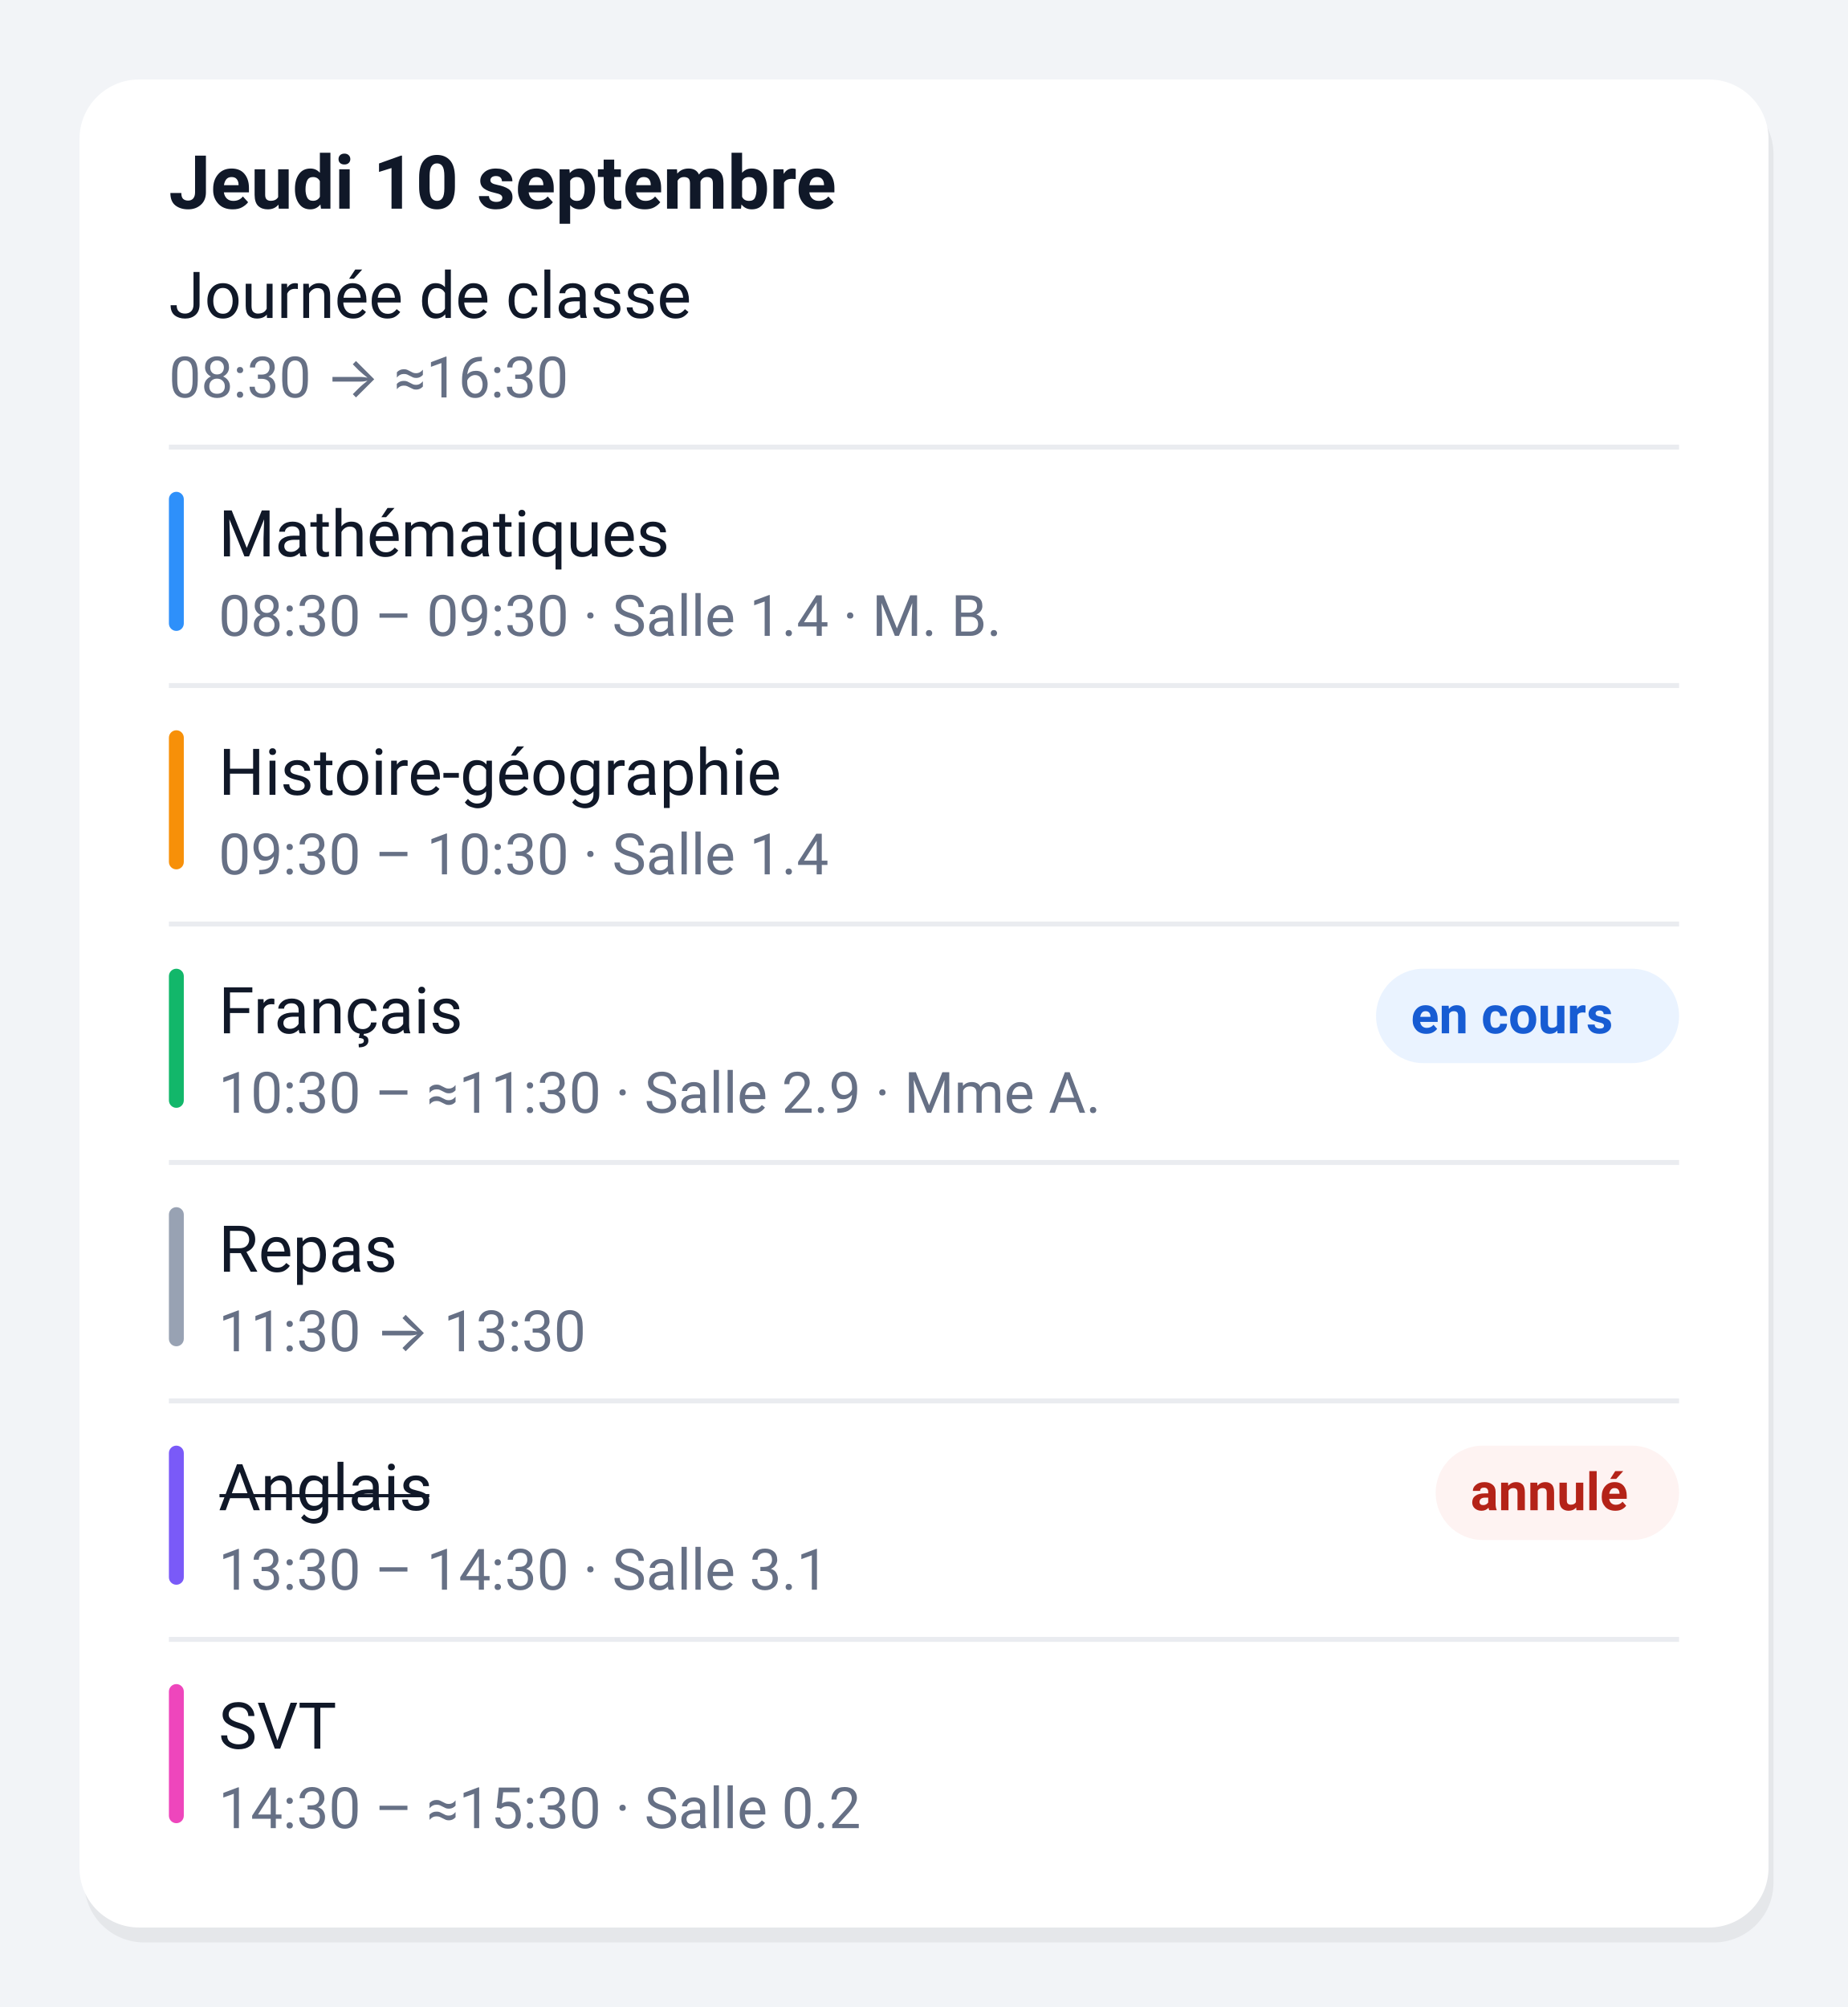
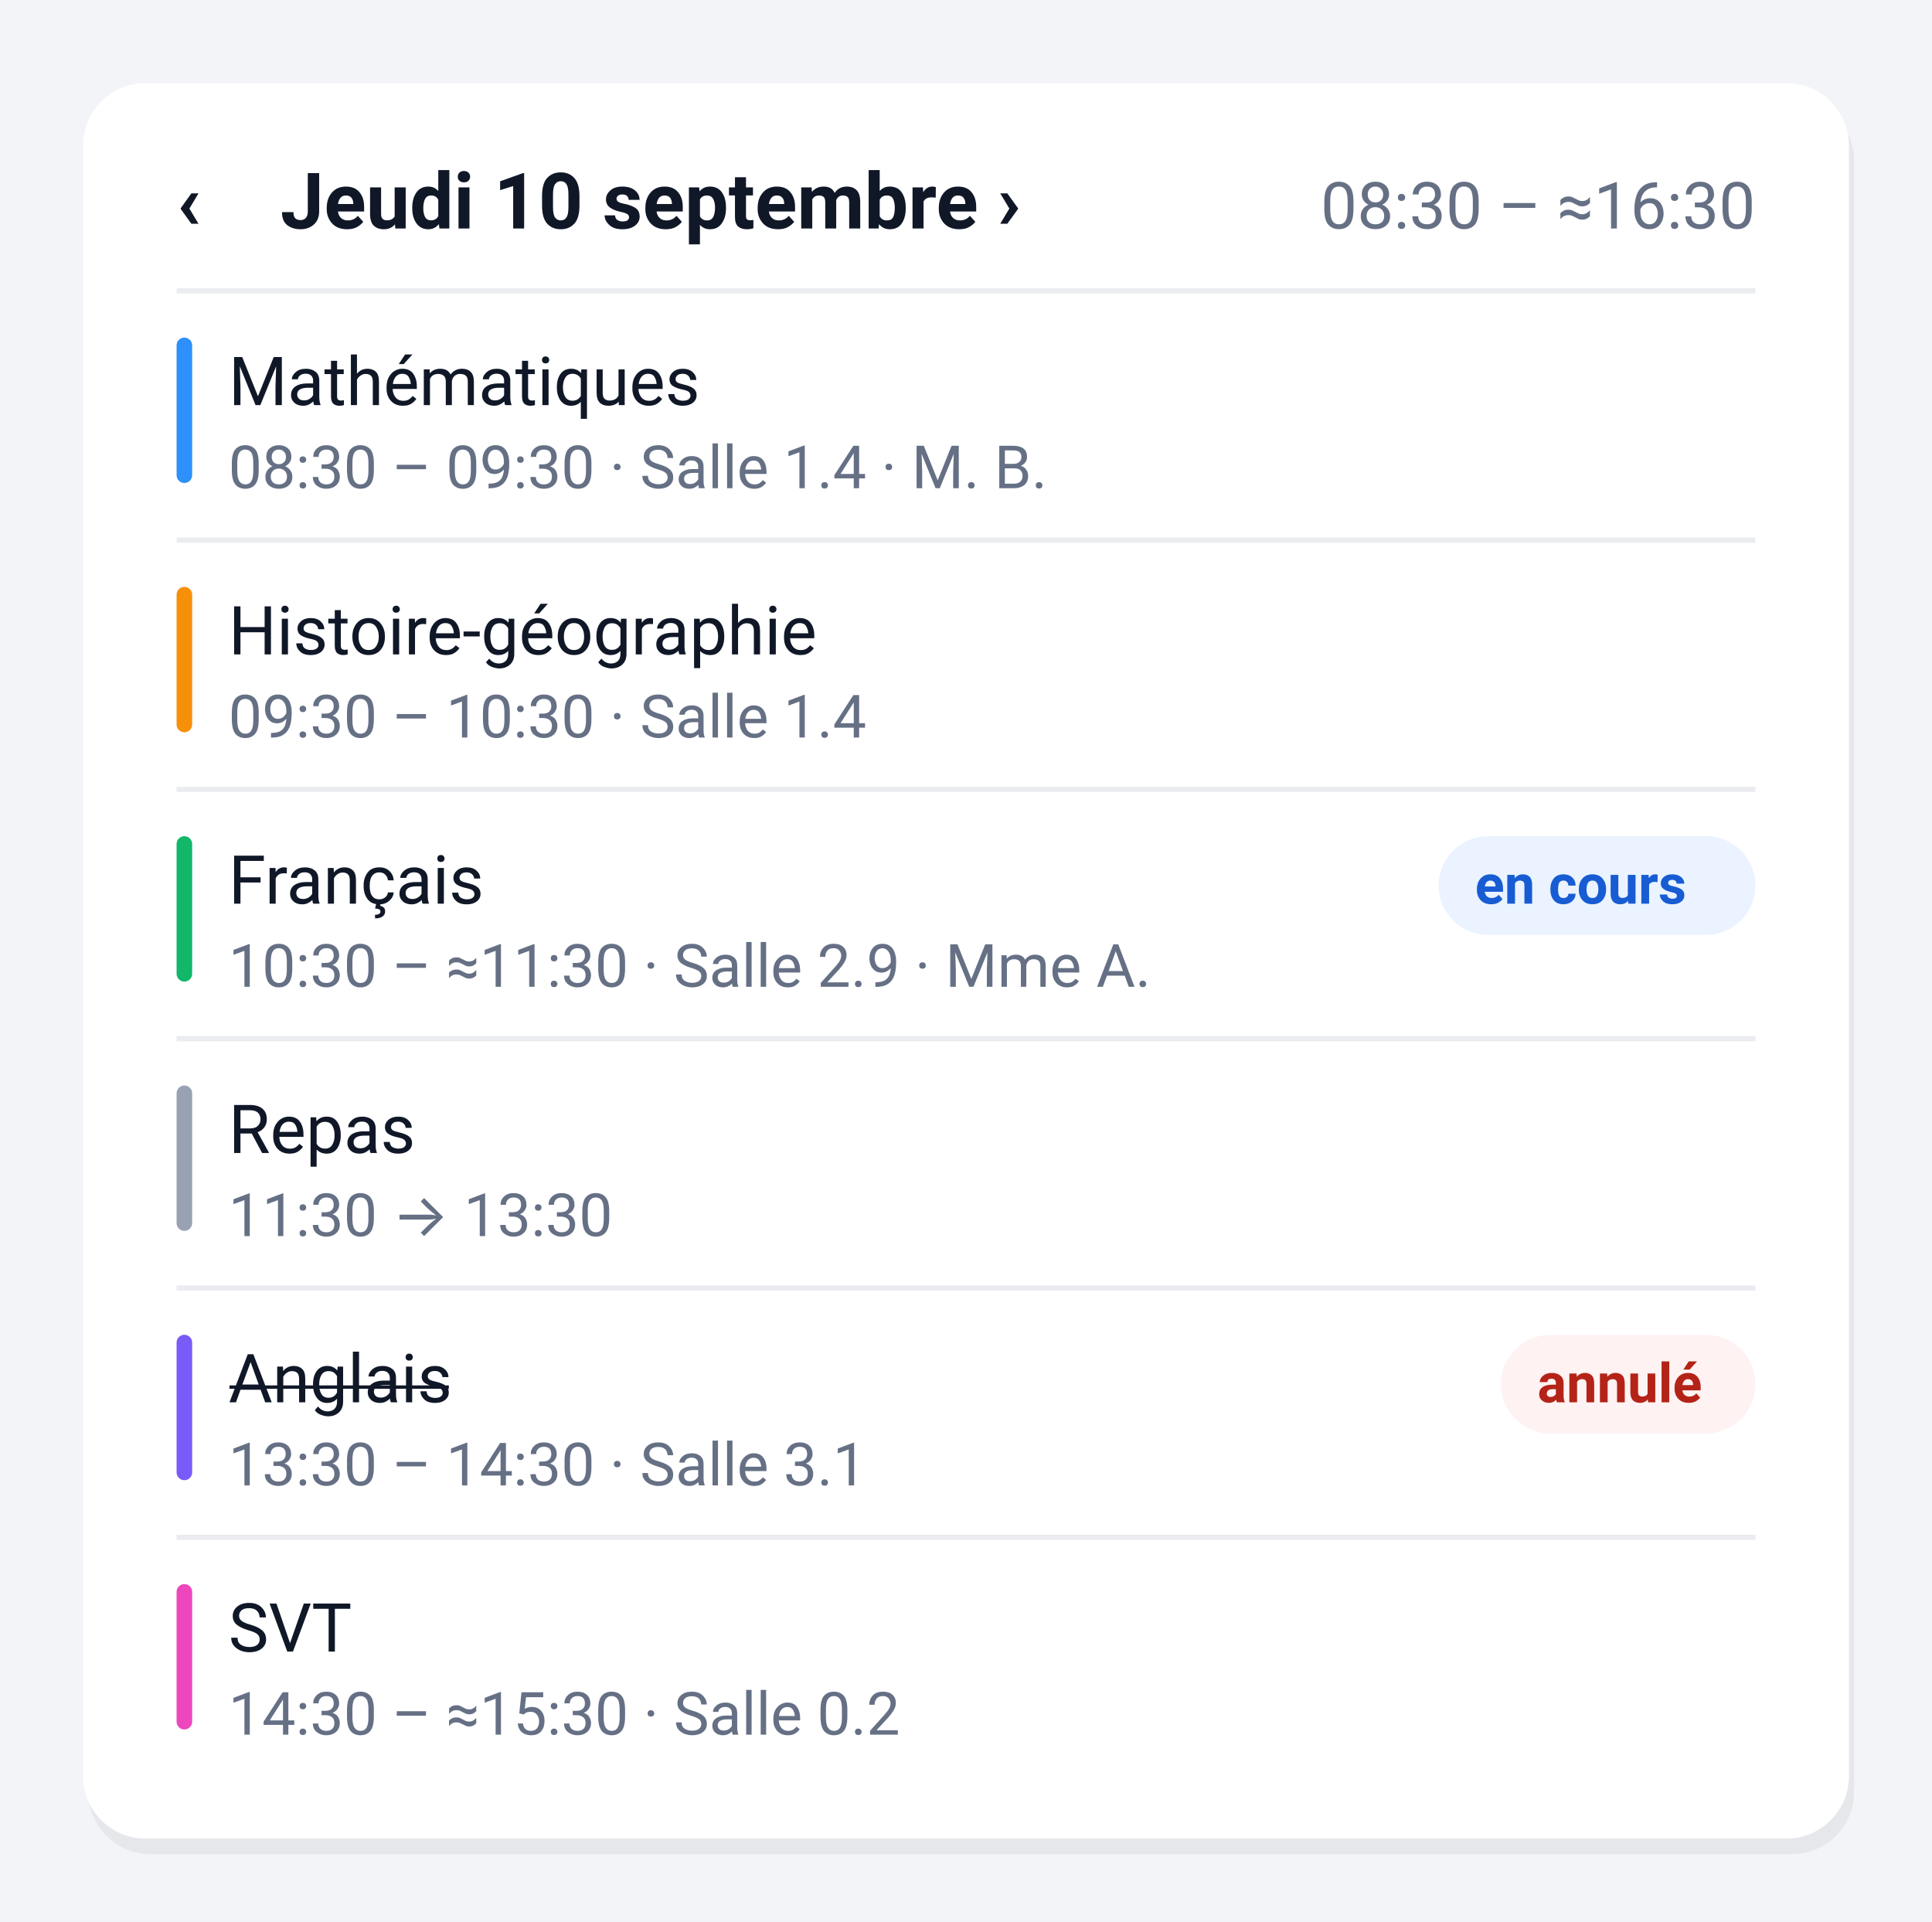
- <svg xmlns="http://www.w3.org/2000/svg" viewBox="0 0 372 404" width="372" height="404" role="img" aria-label="Aperçu de la carte Vue journée : bornes de la journée, cours en grille avec couleur de matière, zone repas et cours annulé.">
+ <svg xmlns="http://www.w3.org/2000/svg" viewBox="0 0 372 370" width="372" height="370" role="img" aria-label="Aperçu de la carte Vue journée : flèches de navigation, bornes de la journée, cours en grille avec couleur de matière, zone repas et cours annulé.">
  <style>
    .bg { fill: #f2f4f7; }
    .card { fill: #ffffff; }
    .shadow { fill: #101828; opacity: .06; }
    .h { font: 600 15px system-ui, -apple-system, "Segoe UI", Roboto, sans-serif; fill: #101828; }
    .p { font: 400 13px system-ui, -apple-system, "Segoe UI", Roboto, sans-serif; fill: #101828; }
    .s { font: 400 11.5px system-ui, -apple-system, "Segoe UI", Roboto, sans-serif; fill: #667085; }
    .t { font: 400 12.5px system-ui, -apple-system, "Segoe UI", Roboto, sans-serif; fill: #667085; }
    .sect { font: 600 11px system-ui, -apple-system, "Segoe UI", Roboto, sans-serif; fill: #475467; letter-spacing: .04em; }
    .chip { font: 600 10.5px system-ui, -apple-system, "Segoe UI", Roboto, sans-serif; }
    .rule { stroke: #eaecf0; stroke-width: 1; }
    .strike { text-decoration: line-through; }
  </style>
-   <rect class="bg" width="372" height="404" />
+   <rect class="bg" width="372" height="370" />
  <g transform="translate(16 16)">
-     <rect class="shadow" x="1" y="3" width="340" height="372" rx="12" />
-     <rect class="card" width="340" height="372" rx="12" />
-     <text class="h" x="18" y="26">Jeudi 10 septembre</text>
-     <text class="p" x="18" y="48">Journée de classe</text>
-     <text class="s" x="18" y="64">08:30 → ≈16:30</text>
-     <line class="rule" x1="18" y1="74" x2="322" y2="74" />
-     <rect x="18" y="83" width="3" height="28" rx="1.5" fill="#2e90fa" />
-     <text class="p" x="28" y="96">Mathématiques</text>
-     <text class="s" x="28" y="112">08:30 – 09:30 · Salle 1.4 · M. B.</text>
-     <line class="rule" x1="18" y1="122" x2="322" y2="122" />
-     <rect x="18" y="131" width="3" height="28" rx="1.5" fill="#f79009" />
-     <text class="p" x="28" y="144">Histoire-géographie</text>
-     <text class="s" x="28" y="160">09:30 – 10:30 · Salle 1.4</text>
-     <line class="rule" x1="18" y1="170" x2="322" y2="170" />
-     <rect x="18" y="179" width="3" height="28" rx="1.5" fill="#12b76a" />
-     <text class="p" x="28" y="192">Français</text>
-     <rect x="261" y="179" width="61" height="19" rx="9.5" fill="#eaf3ff" />
-     <text class="chip" x="268" y="192" fill="#175cd3">en cours</text>
-     <text class="s" x="28" y="208">10:30 – ≈11:30 · Salle 2.9 · Mme A.</text>
-     <line class="rule" x1="18" y1="218" x2="322" y2="218" />
-     <rect x="18" y="227" width="3" height="28" rx="1.5" fill="#98a2b3" />
-     <text class="p" x="28" y="240">Repas</text>
-     <text class="s" x="28" y="256">11:30 → 13:30</text>
-     <line class="rule" x1="18" y1="266" x2="322" y2="266" />
-     <rect x="18" y="275" width="3" height="28" rx="1.5" fill="#7a5af8" />
-     <text class="p strike" x="28" y="288">Anglais</text>
-     <rect x="273" y="275" width="49" height="19" rx="9.5" fill="#fef3f2" />
-     <text class="chip" x="280" y="288" fill="#b42318">annulé</text>
-     <text class="s" x="28" y="304">13:30 – 14:30 · Salle 3.1</text>
-     <line class="rule" x1="18" y1="314" x2="322" y2="314" />
-     <rect x="18" y="323" width="3" height="28" rx="1.5" fill="#ee46bc" />
-     <text class="p" x="28" y="336">SVT</text>
-     <text class="s" x="28" y="352">14:30 – ≈15:30 · Salle 0.2</text>
+     <rect class="shadow" x="1" y="3" width="340" height="338" rx="12" />
+     <rect class="card" width="340" height="338" rx="12" />
+     <text class="h" x="18" y="28" fill="#175cd3">‹</text>
+     <text class="h" x="38" y="28">Jeudi 10 septembre</text>
+     <text class="h" x="176" y="28" fill="#175cd3">›</text>
+     <text class="t" x="322" y="28" text-anchor="end">08:30 – ≈16:30</text>
+     <line class="rule" x1="18" y1="40" x2="322" y2="40" />
+     <rect x="18" y="49" width="3" height="28" rx="1.5" fill="#2e90fa" />
+     <text class="p" x="28" y="62">Mathématiques</text>
+     <text class="s" x="28" y="78">08:30 – 09:30 · Salle 1.4 · M. B.</text>
+     <line class="rule" x1="18" y1="88" x2="322" y2="88" />
+     <rect x="18" y="97" width="3" height="28" rx="1.5" fill="#f79009" />
+     <text class="p" x="28" y="110">Histoire-géographie</text>
+     <text class="s" x="28" y="126">09:30 – 10:30 · Salle 1.4</text>
+     <line class="rule" x1="18" y1="136" x2="322" y2="136" />
+     <rect x="18" y="145" width="3" height="28" rx="1.5" fill="#12b76a" />
+     <text class="p" x="28" y="158">Français</text>
+     <rect x="261" y="145" width="61" height="19" rx="9.5" fill="#eaf3ff" />
+     <text class="chip" x="268" y="158" fill="#175cd3">en cours</text>
+     <text class="s" x="28" y="174">10:30 – ≈11:30 · Salle 2.9 · Mme A.</text>
+     <line class="rule" x1="18" y1="184" x2="322" y2="184" />
+     <rect x="18" y="193" width="3" height="28" rx="1.5" fill="#98a2b3" />
+     <text class="p" x="28" y="206">Repas</text>
+     <text class="s" x="28" y="222">11:30 → 13:30</text>
+     <line class="rule" x1="18" y1="232" x2="322" y2="232" />
+     <rect x="18" y="241" width="3" height="28" rx="1.5" fill="#7a5af8" />
+     <text class="p strike" x="28" y="254">Anglais</text>
+     <rect x="273" y="241" width="49" height="19" rx="9.5" fill="#fef3f2" />
+     <text class="chip" x="280" y="254" fill="#b42318">annulé</text>
+     <text class="s" x="28" y="270">13:30 – 14:30 · Salle 3.1</text>
+     <line class="rule" x1="18" y1="280" x2="322" y2="280" />
+     <rect x="18" y="289" width="3" height="28" rx="1.5" fill="#ee46bc" />
+     <text class="p" x="28" y="302">SVT</text>
+     <text class="s" x="28" y="318">14:30 – ≈15:30 · Salle 0.2</text>
  </g>
</svg>
